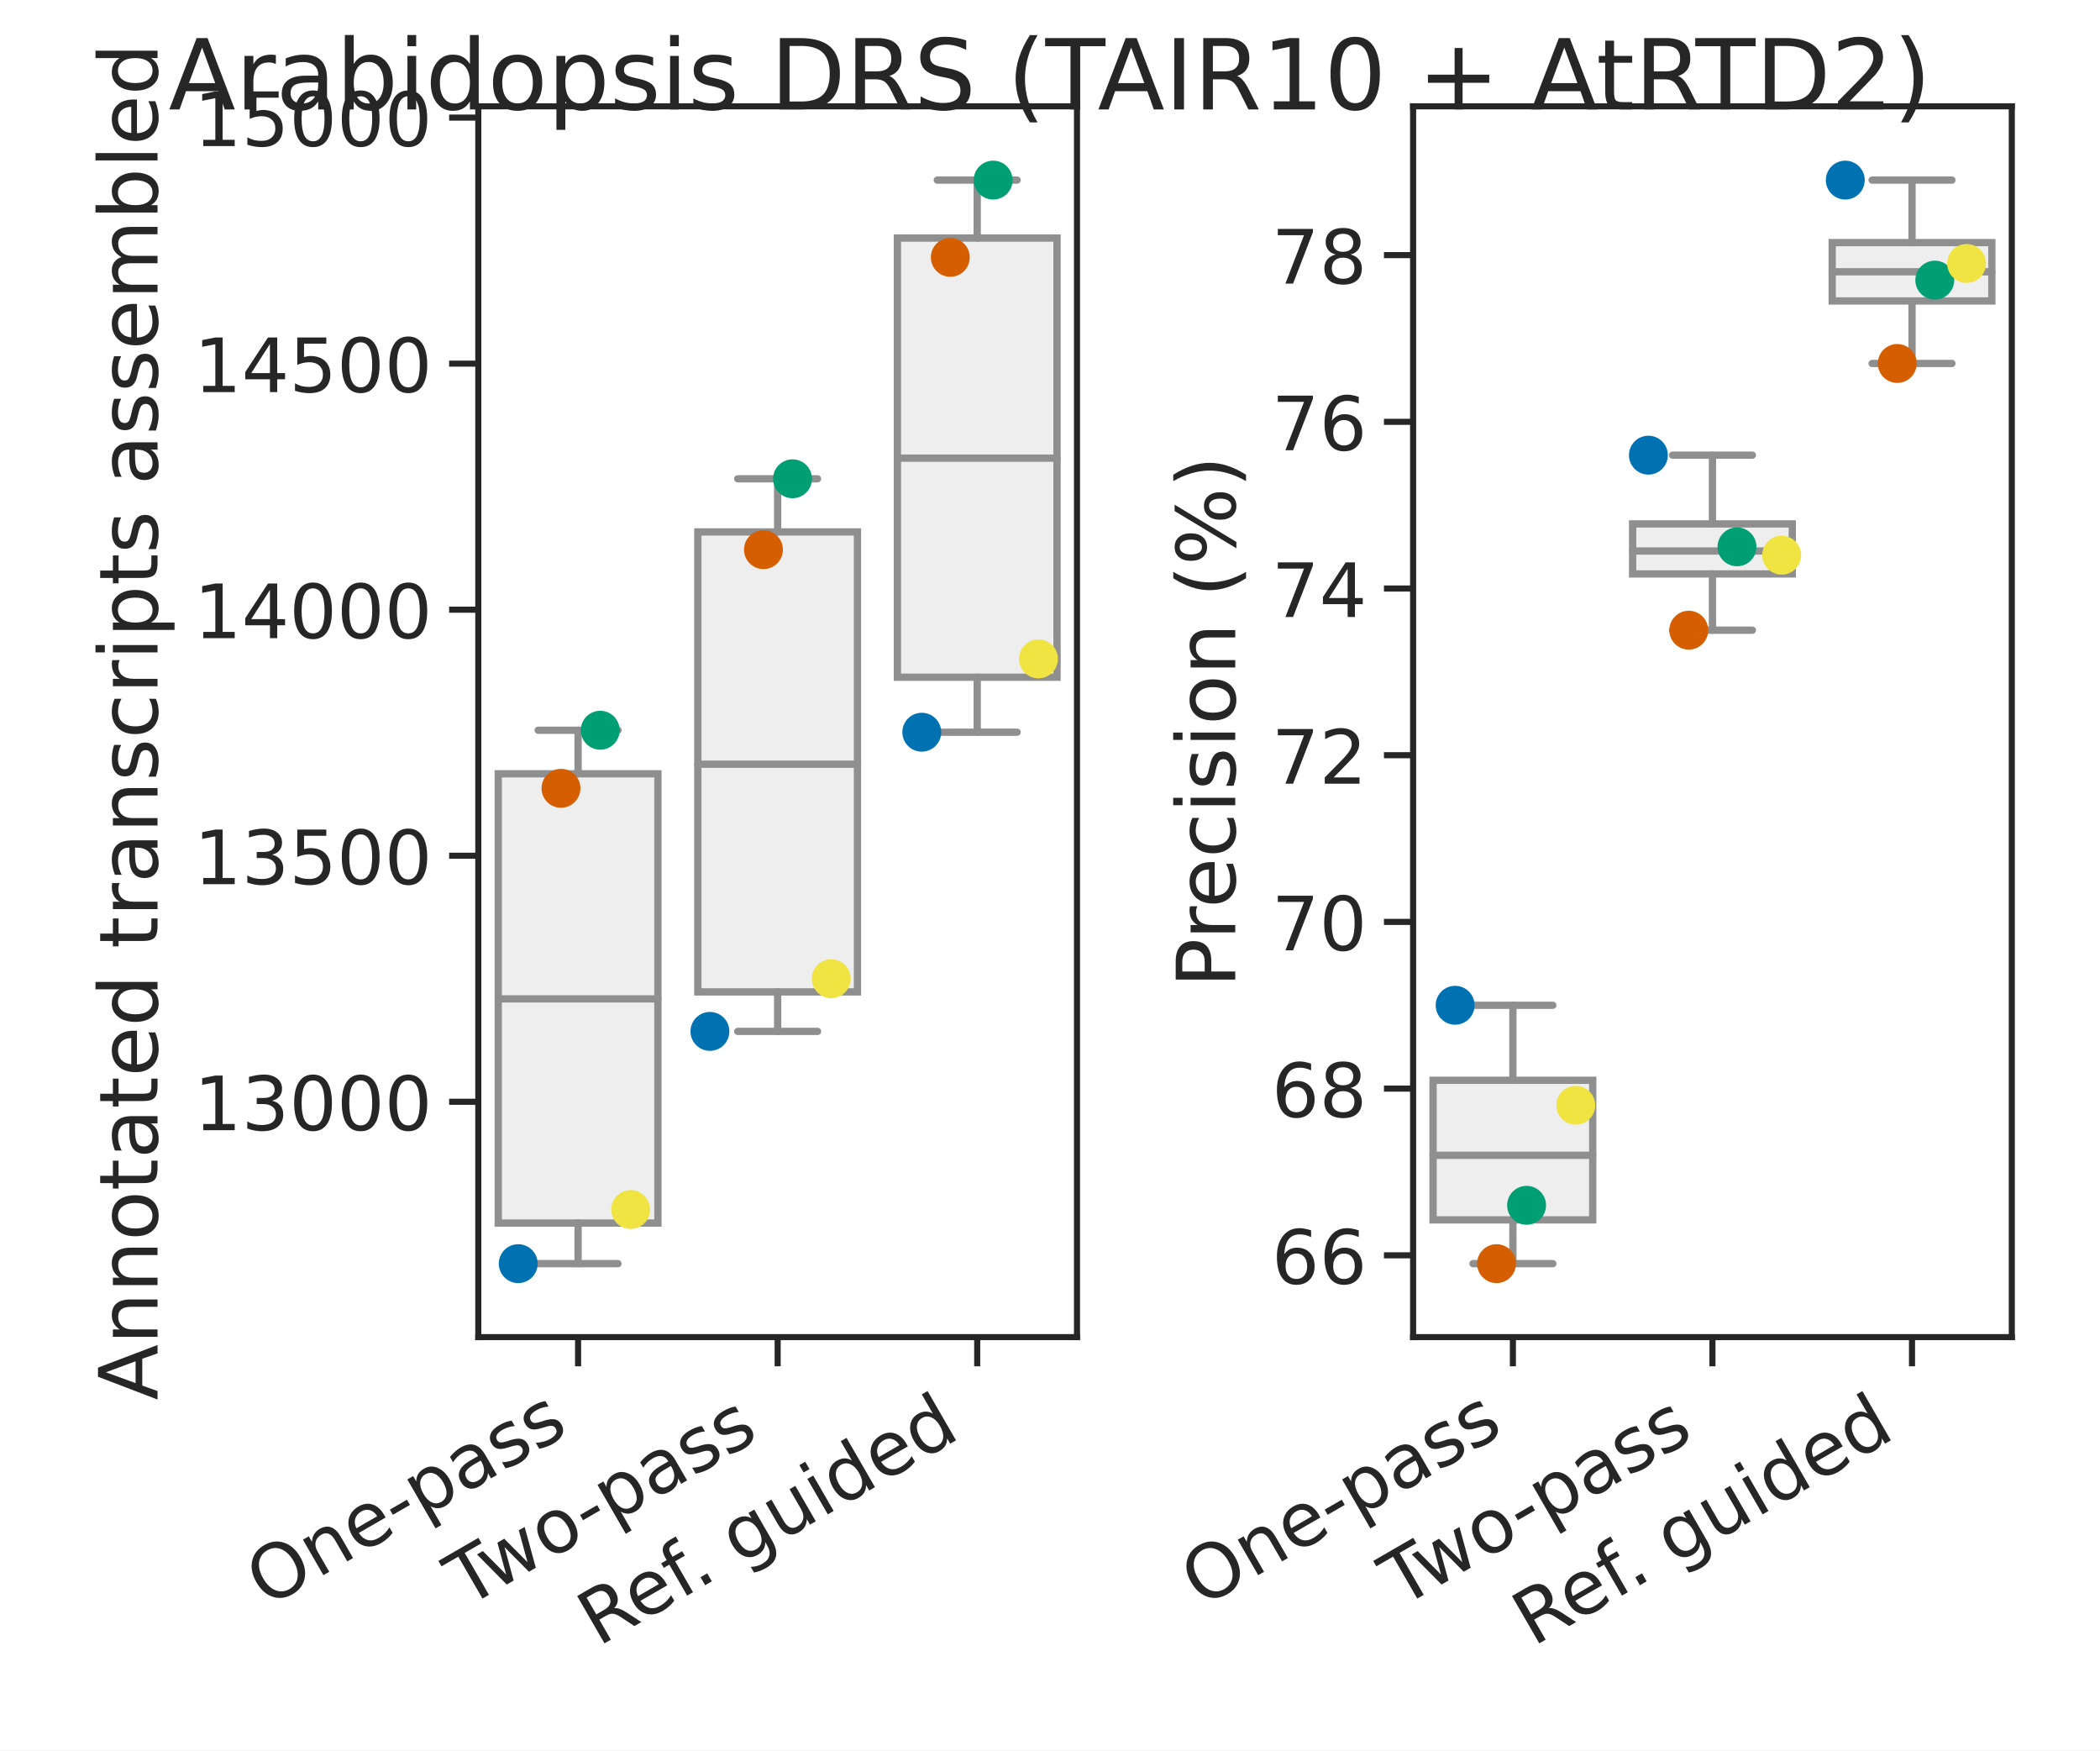
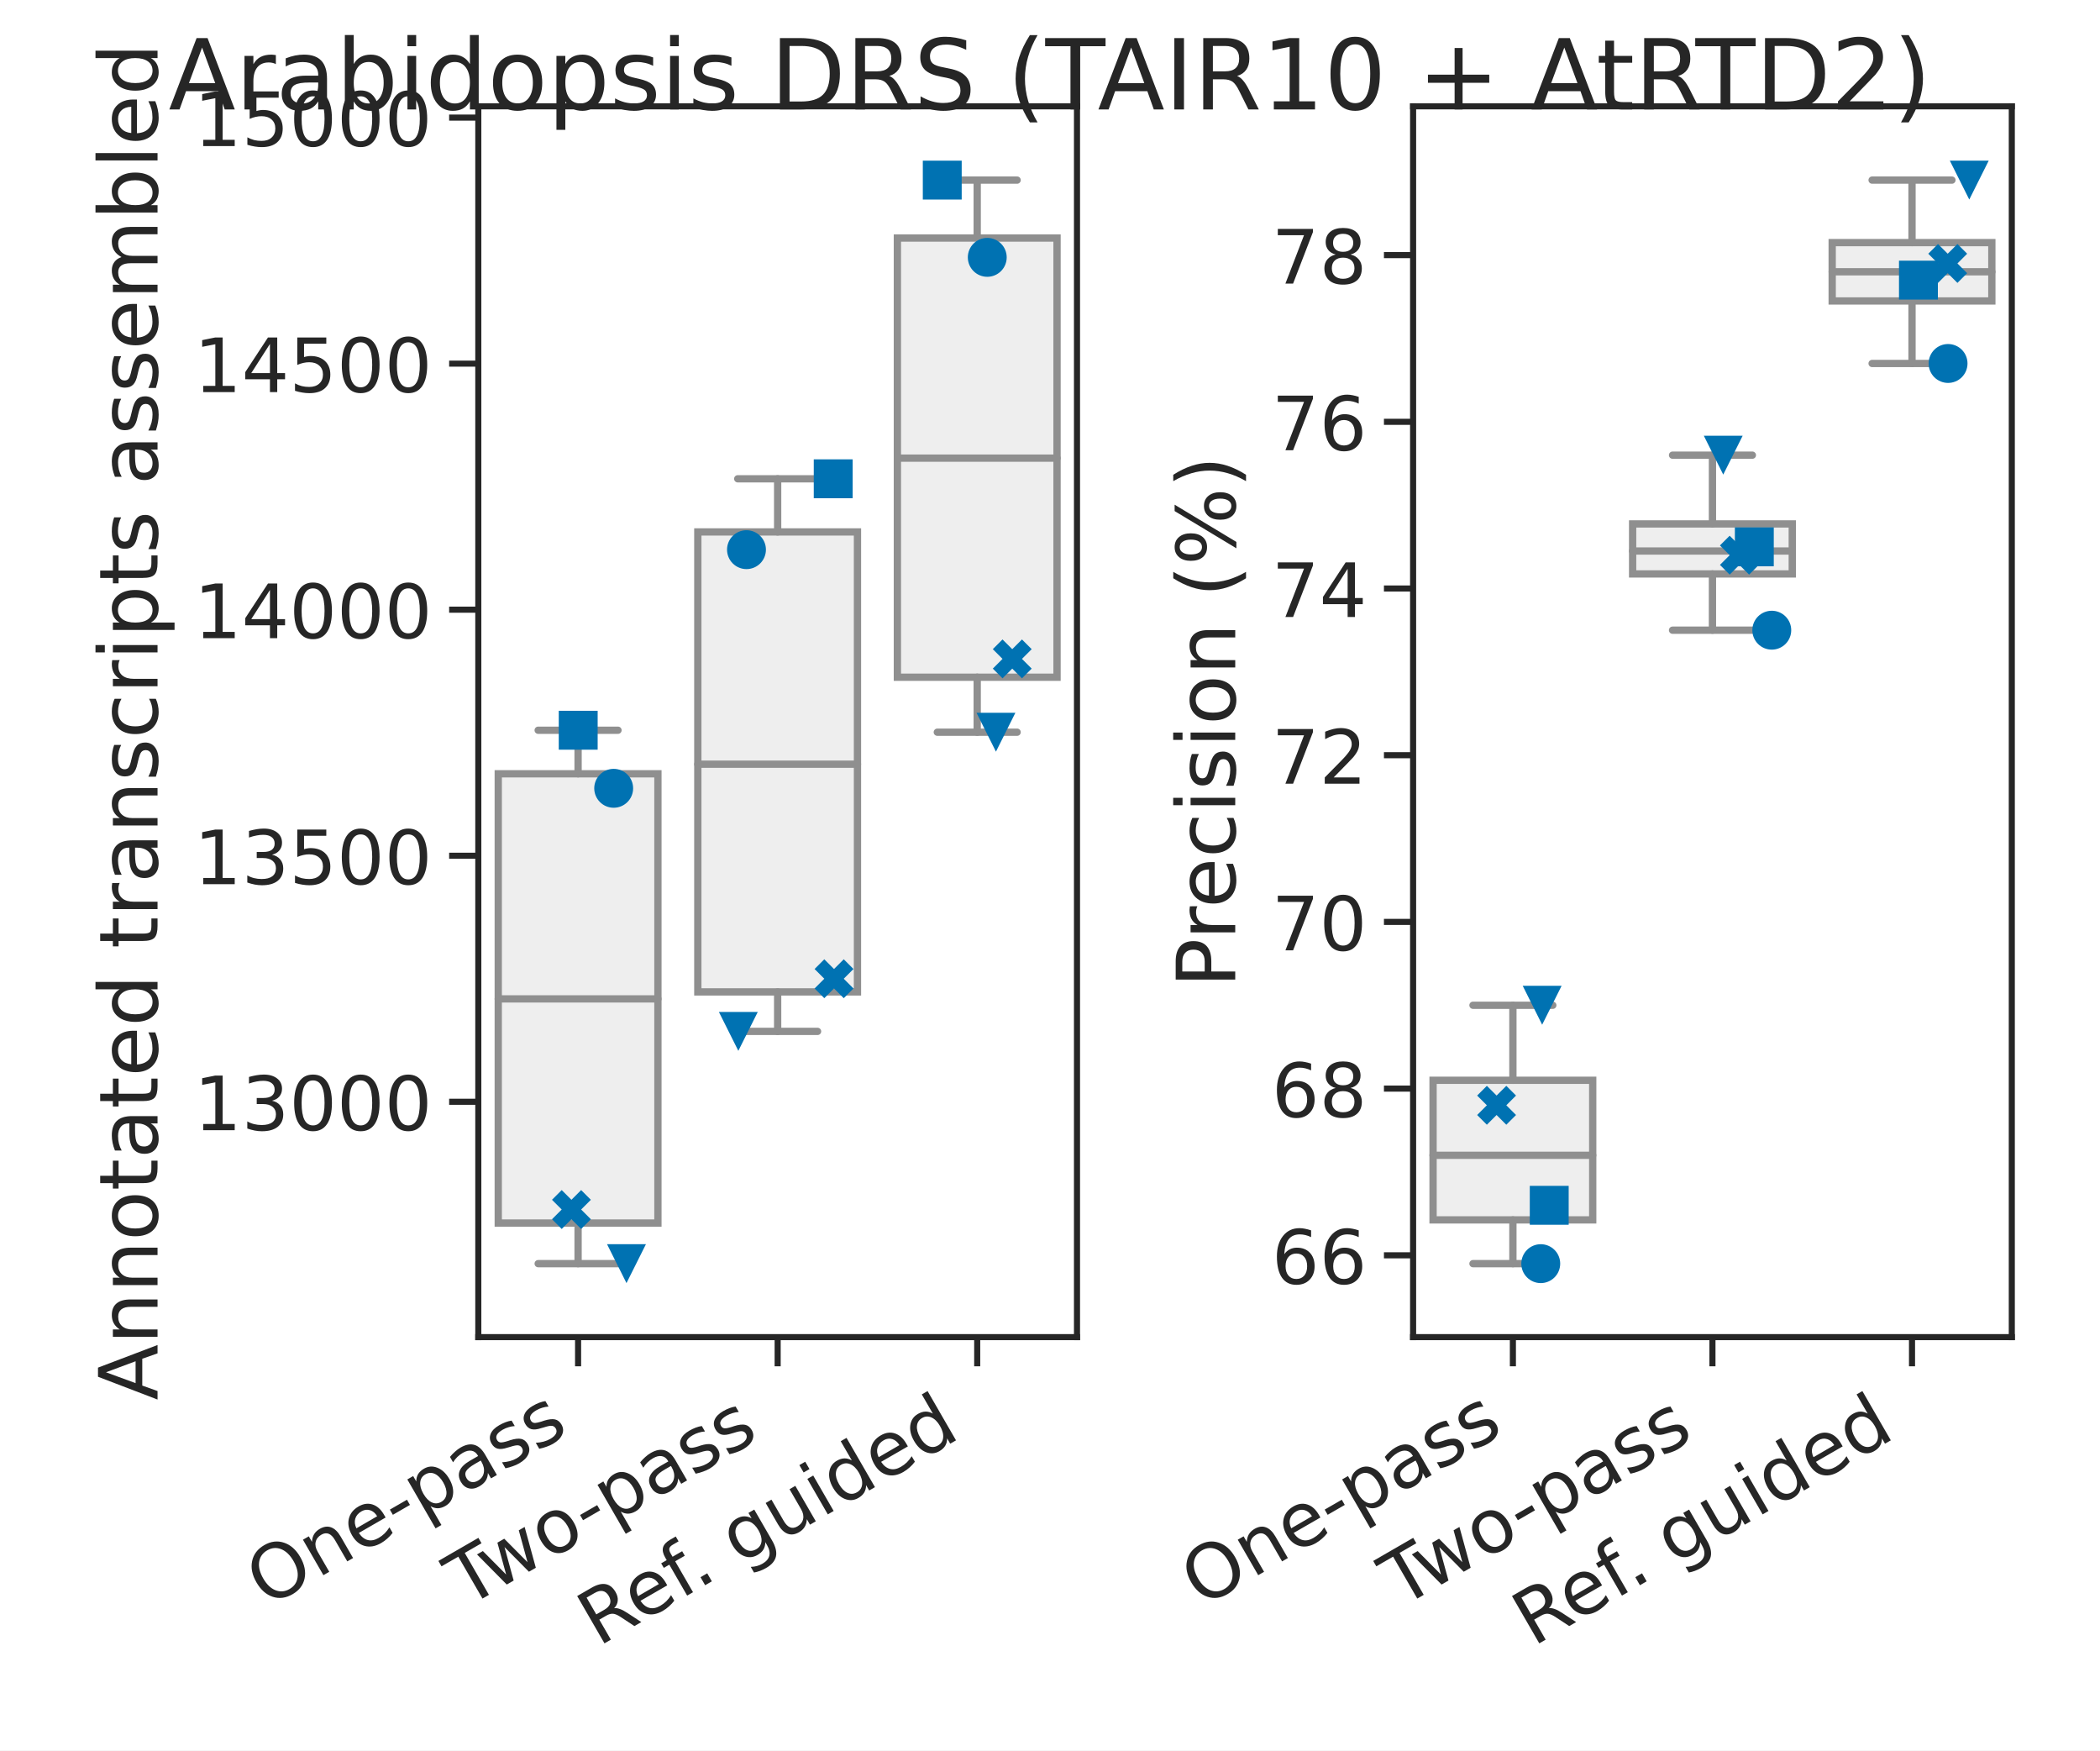
<svg xmlns="http://www.w3.org/2000/svg" xmlns:xlink="http://www.w3.org/1999/xlink" height="360pt" version="1.1" viewBox="0 0 432 360" width="432pt">
  <defs>
    <style type="text/css">
*{stroke-linecap:butt;stroke-linejoin:round;}
  </style>
  </defs>
  <g id="figure_1">
    <g id="patch_1">
      <path d="M 0 360  L 432 360  L 432 0  L 0 0  z " style="fill:#ffffff;" />
    </g>
    <g id="axes_1">
      <g id="patch_2">
        <path d="M 98.394 274.998  L 221.553 274.998  L 221.553 21.869  L 98.394 21.869  z " style="fill:#ffffff;" />
      </g>
      <g id="matplotlib.axis_1">
        <g id="xtick_1">
          <g id="line2d_1">
            <defs>
-               <path d="M 0 0  L 0 6  " id="m0da02e7f68" style="stroke:#262626;stroke-width:1.25;" />
+               <path d="M 0 0  L 0 6  " id="mc4c665d43e" style="stroke:#262626;stroke-width:1.25;" />
            </defs>
            <g>
-               <use style="fill:#262626;stroke:#262626;stroke-width:1.25;" x="118.921" xlink:href="#m0da02e7f68" y="274.998" />
+               <use style="fill:#262626;stroke:#262626;stroke-width:1.25;" x="118.921" xlink:href="#mc4c665d43e" y="274.998" />
            </g>
          </g>
          <g id="text_1">
            <text style="fill:#262626;font-family:DejaVu Sans;font-size:15.4px;font-style:normal;font-weight:normal;" transform="translate(54.81544 330.7188)rotate(-30)">One-pass</text>
          </g>
        </g>
        <g id="xtick_2">
          <g id="line2d_2">
            <g>
-               <use style="fill:#262626;stroke:#262626;stroke-width:1.25;" x="159.974" xlink:href="#m0da02e7f68" y="274.998" />
+               <use style="fill:#262626;stroke:#262626;stroke-width:1.25;" x="159.974" xlink:href="#mc4c665d43e" y="274.998" />
            </g>
          </g>
          <g id="text_2">
            <text style="fill:#262626;font-family:DejaVu Sans;font-size:15.4px;font-style:normal;font-weight:normal;" transform="translate(95.84343 330.7333)rotate(-30)">Two-pass</text>
          </g>
        </g>
        <g id="xtick_3">
          <g id="line2d_3">
            <g>
-               <use style="fill:#262626;stroke:#262626;stroke-width:1.25;" x="201.026" xlink:href="#m0da02e7f68" y="274.998" />
+               <use style="fill:#262626;stroke:#262626;stroke-width:1.25;" x="201.026" xlink:href="#mc4c665d43e" y="274.998" />
            </g>
          </g>
          <g id="text_3">
            <text style="fill:#262626;font-family:DejaVu Sans;font-size:15.4px;font-style:normal;font-weight:normal;" transform="translate(123.0387 338.7341)rotate(-30)">Ref. guided</text>
          </g>
        </g>
      </g>
      <g id="matplotlib.axis_2">
        <g id="ytick_1">
          <g id="line2d_4">
            <defs>
-               <path d="M 0 0  L -6 0  " id="m4310076761" style="stroke:#262626;stroke-width:1.25;" />
+               <path d="M 0 0  L -6 0  " id="m4341167d29" style="stroke:#262626;stroke-width:1.25;" />
            </defs>
            <g>
-               <use style="fill:#262626;stroke:#262626;stroke-width:1.25;" x="98.394" xlink:href="#m4310076761" y="226.59" />
+               <use style="fill:#262626;stroke:#262626;stroke-width:1.25;" x="98.394" xlink:href="#m4341167d29" y="226.59" />
            </g>
          </g>
          <g id="text_4">
            <text style="fill:#262626;font-family:DejaVu Sans;font-size:15.4px;font-style:normal;font-weight:normal;text-anchor:end;" transform="rotate(-0, 88.894, 232.4408)" x="88.894" y="232.441">13000</text>
          </g>
        </g>
        <g id="ytick_2">
          <g id="line2d_5">
            <g>
-               <use style="fill:#262626;stroke:#262626;stroke-width:1.25;" x="98.394" xlink:href="#m4310076761" y="175.99" />
+               <use style="fill:#262626;stroke:#262626;stroke-width:1.25;" x="98.394" xlink:href="#m4341167d29" y="175.99" />
            </g>
          </g>
          <g id="text_5">
            <text style="fill:#262626;font-family:DejaVu Sans;font-size:15.4px;font-style:normal;font-weight:normal;text-anchor:end;" transform="rotate(-0, 88.894, 181.8403)" x="88.894" y="181.84">13500</text>
          </g>
        </g>
        <g id="ytick_3">
          <g id="line2d_6">
            <g>
-               <use style="fill:#262626;stroke:#262626;stroke-width:1.25;" x="98.394" xlink:href="#m4310076761" y="125.389" />
+               <use style="fill:#262626;stroke:#262626;stroke-width:1.25;" x="98.394" xlink:href="#m4341167d29" y="125.389" />
            </g>
          </g>
          <g id="text_6">
            <text style="fill:#262626;font-family:DejaVu Sans;font-size:15.4px;font-style:normal;font-weight:normal;text-anchor:end;" transform="rotate(-0, 88.894, 131.2399)" x="88.894" y="131.24">14000</text>
          </g>
        </g>
        <g id="ytick_4">
          <g id="line2d_7">
            <g>
-               <use style="fill:#262626;stroke:#262626;stroke-width:1.25;" x="98.394" xlink:href="#m4310076761" y="74.789" />
+               <use style="fill:#262626;stroke:#262626;stroke-width:1.25;" x="98.394" xlink:href="#m4341167d29" y="74.789" />
            </g>
          </g>
          <g id="text_7">
            <text style="fill:#262626;font-family:DejaVu Sans;font-size:15.4px;font-style:normal;font-weight:normal;text-anchor:end;" transform="rotate(-0, 88.894, 80.63949)" x="88.894" y="80.639">14500</text>
          </g>
        </g>
        <g id="ytick_5">
          <g id="line2d_8">
            <g>
-               <use style="fill:#262626;stroke:#262626;stroke-width:1.25;" x="98.394" xlink:href="#m4310076761" y="24.188" />
+               <use style="fill:#262626;stroke:#262626;stroke-width:1.25;" x="98.394" xlink:href="#m4341167d29" y="24.188" />
            </g>
          </g>
          <g id="text_8">
            <text style="fill:#262626;font-family:DejaVu Sans;font-size:15.4px;font-style:normal;font-weight:normal;text-anchor:end;" transform="rotate(-0, 88.894, 30.03906)" x="88.894" y="30.039">15000</text>
          </g>
        </g>
        <g id="text_9">
          <text style="fill:#262626;font-family:DejaVu Sans;font-size:16.8px;font-style:normal;font-weight:normal;text-anchor:middle;" transform="rotate(-90, 32.40888, 148.4337)" x="32.409" y="148.434">Annotated transcripts assembled</text>
        </g>
      </g>
      <g id="patch_3">
-         <path clip-path="url(#p46be31cf4a)" d="M 102.499 251.536  L 135.342 251.536  L 135.342 159.14  L 102.499 159.14  L 102.499 251.536  z " style="fill:#eeeeee;stroke:#8f8f8f;stroke-linejoin:miter;stroke-width:1.5;" />
+         <path clip-path="url(#p4553b99ed4)" d="M 102.499 251.536  L 135.342 251.536  L 135.342 159.14  L 102.499 159.14  L 102.499 251.536  z " style="fill:#eeeeee;stroke:#8f8f8f;stroke-linejoin:miter;stroke-width:1.5;" />
      </g>
      <g id="patch_4">
-         <path clip-path="url(#p46be31cf4a)" d="M 143.552 203.997  L 176.395 203.997  L 176.395 109.399  L 143.552 109.399  L 143.552 203.997  z " style="fill:#eeeeee;stroke:#8f8f8f;stroke-linejoin:miter;stroke-width:1.5;" />
+         <path clip-path="url(#p4553b99ed4)" d="M 143.552 203.997  L 176.395 203.997  L 176.395 109.399  L 143.552 109.399  L 143.552 203.997  z " style="fill:#eeeeee;stroke:#8f8f8f;stroke-linejoin:miter;stroke-width:1.5;" />
      </g>
      <g id="patch_5">
-         <path clip-path="url(#p46be31cf4a)" d="M 184.605 139.279  L 217.448 139.279  L 217.448 48.957  L 184.605 48.957  L 184.605 139.279  z " style="fill:#eeeeee;stroke:#8f8f8f;stroke-linejoin:miter;stroke-width:1.5;" />
-       </g>
-       <g id="PathCollection_1" />
-       <g id="PathCollection_2" />
-       <g id="PathCollection_3" />
-       <g id="PathCollection_4" />
+         <path clip-path="url(#p4553b99ed4)" d="M 184.605 139.279  L 217.448 139.279  L 217.448 48.957  L 184.605 48.957  L 184.605 139.279  z " style="fill:#eeeeee;stroke:#8f8f8f;stroke-linejoin:miter;stroke-width:1.5;" />
+       </g>
      <g id="line2d_9">
-         <path clip-path="url(#p46be31cf4a)" d="M 118.921 251.536  L 118.921 259.885  " style="fill:none;stroke:#8f8f8f;stroke-linecap:round;stroke-width:1.5;" />
+         <path clip-path="url(#p4553b99ed4)" d="M 118.921 251.536  L 118.921 259.885  " style="fill:none;stroke:#8f8f8f;stroke-linecap:round;stroke-width:1.5;" />
      </g>
      <g id="line2d_10">
-         <path clip-path="url(#p46be31cf4a)" d="M 118.921 159.14  L 118.921 150.183  " style="fill:none;stroke:#8f8f8f;stroke-linecap:round;stroke-width:1.5;" />
+         <path clip-path="url(#p4553b99ed4)" d="M 118.921 159.14  L 118.921 150.183  " style="fill:none;stroke:#8f8f8f;stroke-linecap:round;stroke-width:1.5;" />
      </g>
      <g id="line2d_11">
-         <path clip-path="url(#p46be31cf4a)" d="M 110.71 259.885  L 127.131 259.885  " style="fill:none;stroke:#8f8f8f;stroke-linecap:round;stroke-width:1.5;" />
+         <path clip-path="url(#p4553b99ed4)" d="M 110.71 259.885  L 127.131 259.885  " style="fill:none;stroke:#8f8f8f;stroke-linecap:round;stroke-width:1.5;" />
      </g>
      <g id="line2d_12">
-         <path clip-path="url(#p46be31cf4a)" d="M 110.71 150.183  L 127.131 150.183  " style="fill:none;stroke:#8f8f8f;stroke-linecap:round;stroke-width:1.5;" />
+         <path clip-path="url(#p4553b99ed4)" d="M 110.71 150.183  L 127.131 150.183  " style="fill:none;stroke:#8f8f8f;stroke-linecap:round;stroke-width:1.5;" />
      </g>
      <g id="line2d_13" />
      <g id="line2d_14">
-         <path clip-path="url(#p46be31cf4a)" d="M 159.974 203.997  L 159.974 212.118  " style="fill:none;stroke:#8f8f8f;stroke-linecap:round;stroke-width:1.5;" />
+         <path clip-path="url(#p4553b99ed4)" d="M 159.974 203.997  L 159.974 212.118  " style="fill:none;stroke:#8f8f8f;stroke-linecap:round;stroke-width:1.5;" />
      </g>
      <g id="line2d_15">
-         <path clip-path="url(#p46be31cf4a)" d="M 159.974 109.399  L 159.974 98.47  " style="fill:none;stroke:#8f8f8f;stroke-linecap:round;stroke-width:1.5;" />
+         <path clip-path="url(#p4553b99ed4)" d="M 159.974 109.399  L 159.974 98.47  " style="fill:none;stroke:#8f8f8f;stroke-linecap:round;stroke-width:1.5;" />
      </g>
      <g id="line2d_16">
-         <path clip-path="url(#p46be31cf4a)" d="M 151.763 212.118  L 168.184 212.118  " style="fill:none;stroke:#8f8f8f;stroke-linecap:round;stroke-width:1.5;" />
+         <path clip-path="url(#p4553b99ed4)" d="M 151.763 212.118  L 168.184 212.118  " style="fill:none;stroke:#8f8f8f;stroke-linecap:round;stroke-width:1.5;" />
      </g>
      <g id="line2d_17">
-         <path clip-path="url(#p46be31cf4a)" d="M 151.763 98.47  L 168.184 98.47  " style="fill:none;stroke:#8f8f8f;stroke-linecap:round;stroke-width:1.5;" />
+         <path clip-path="url(#p4553b99ed4)" d="M 151.763 98.47  L 168.184 98.47  " style="fill:none;stroke:#8f8f8f;stroke-linecap:round;stroke-width:1.5;" />
      </g>
      <g id="line2d_18" />
      <g id="line2d_19">
-         <path clip-path="url(#p46be31cf4a)" d="M 201.026 139.279  L 201.026 150.588  " style="fill:none;stroke:#8f8f8f;stroke-linecap:round;stroke-width:1.5;" />
+         <path clip-path="url(#p4553b99ed4)" d="M 201.026 139.279  L 201.026 150.588  " style="fill:none;stroke:#8f8f8f;stroke-linecap:round;stroke-width:1.5;" />
      </g>
      <g id="line2d_20">
-         <path clip-path="url(#p46be31cf4a)" d="M 201.026 48.957  L 201.026 37.041  " style="fill:none;stroke:#8f8f8f;stroke-linecap:round;stroke-width:1.5;" />
+         <path clip-path="url(#p4553b99ed4)" d="M 201.026 48.957  L 201.026 37.041  " style="fill:none;stroke:#8f8f8f;stroke-linecap:round;stroke-width:1.5;" />
      </g>
      <g id="line2d_21">
-         <path clip-path="url(#p46be31cf4a)" d="M 192.816 150.588  L 209.237 150.588  " style="fill:none;stroke:#8f8f8f;stroke-linecap:round;stroke-width:1.5;" />
+         <path clip-path="url(#p4553b99ed4)" d="M 192.816 150.588  L 209.237 150.588  " style="fill:none;stroke:#8f8f8f;stroke-linecap:round;stroke-width:1.5;" />
      </g>
      <g id="line2d_22">
-         <path clip-path="url(#p46be31cf4a)" d="M 192.816 37.041  L 209.237 37.041  " style="fill:none;stroke:#8f8f8f;stroke-linecap:round;stroke-width:1.5;" />
+         <path clip-path="url(#p4553b99ed4)" d="M 192.816 37.041  L 209.237 37.041  " style="fill:none;stroke:#8f8f8f;stroke-linecap:round;stroke-width:1.5;" />
      </g>
      <g id="line2d_23" />
      <g id="line2d_24">
-         <path clip-path="url(#p46be31cf4a)" d="M 102.499 205.439  L 135.342 205.439  " style="fill:none;stroke:#8f8f8f;stroke-linecap:round;stroke-width:1.5;" />
+         <path clip-path="url(#p4553b99ed4)" d="M 102.499 205.439  L 135.342 205.439  " style="fill:none;stroke:#8f8f8f;stroke-linecap:round;stroke-width:1.5;" />
      </g>
      <g id="line2d_25">
-         <path clip-path="url(#p46be31cf4a)" d="M 143.552 157.166  L 176.395 157.166  " style="fill:none;stroke:#8f8f8f;stroke-linecap:round;stroke-width:1.5;" />
+         <path clip-path="url(#p4553b99ed4)" d="M 143.552 157.166  L 176.395 157.166  " style="fill:none;stroke:#8f8f8f;stroke-linecap:round;stroke-width:1.5;" />
      </g>
      <g id="line2d_26">
-         <path clip-path="url(#p46be31cf4a)" d="M 184.605 94.219  L 217.448 94.219  " style="fill:none;stroke:#8f8f8f;stroke-linecap:round;stroke-width:1.5;" />
+         <path clip-path="url(#p4553b99ed4)" d="M 184.605 94.219  L 217.448 94.219  " style="fill:none;stroke:#8f8f8f;stroke-linecap:round;stroke-width:1.5;" />
      </g>
      <g id="patch_6">
        <path d="M 98.394 274.998  L 98.394 21.869  " style="fill:none;stroke:#262626;stroke-linecap:square;stroke-linejoin:miter;stroke-width:1.25;" />
      </g>
      <g id="patch_7">
        <path d="M 221.553 274.998  L 221.553 21.869  " style="fill:none;stroke:#262626;stroke-linecap:square;stroke-linejoin:miter;stroke-width:1.25;" />
      </g>
      <g id="patch_8">
        <path d="M 98.394 274.998  L 221.553 274.998  " style="fill:none;stroke:#262626;stroke-linecap:square;stroke-linejoin:miter;stroke-width:1.25;" />
      </g>
      <g id="patch_9">
        <path d="M 98.394 21.869  L 221.553 21.869  " style="fill:none;stroke:#262626;stroke-linecap:square;stroke-linejoin:miter;stroke-width:1.25;" />
      </g>
+       <g id="PathCollection_1">
+         <defs>
+           <path d="M 0 4  C 1.061 4 2.078 3.579 2.828 2.828  C 3.579 2.078 4 1.061 4 0  C 4 -1.061 3.579 -2.078 2.828 -2.828  C 2.078 -3.579 1.061 -4 0 -4  C -1.061 -4 -2.078 -3.579 -2.828 -2.828  C -3.579 -2.078 -4 -1.061 -4 0  C -4 1.061 -3.579 2.078 -2.828 2.828  C -2.078 3.579 -1.061 4 0 4  z " id="m738dc61f11" />
+         </defs>
+         <g clip-path="url(#p4553b99ed4)">
+           <use style="fill:#0072b2;" x="126.244" xlink:href="#m738dc61f11" y="162.125" />
+         </g>
+       </g>
+       <g id="PathCollection_2">
+         <g clip-path="url(#p4553b99ed4)">
+           <use style="fill:#0072b2;" x="153.562" xlink:href="#m738dc61f11" y="113.043" />
+         </g>
+       </g>
+       <g id="PathCollection_3">
+         <g clip-path="url(#p4553b99ed4)">
+           <use style="fill:#0072b2;" x="203.094" xlink:href="#m738dc61f11" y="52.929" />
+         </g>
+       </g>
+       <g id="PathCollection_4">
+         <defs>
+           <path d="M -0 4  L 4 -4  L -4 -4  z " id="m3389b3a12a" />
+         </defs>
+         <g clip-path="url(#p4553b99ed4)">
+           <use style="fill:#0072b2;" x="128.878" xlink:href="#m3389b3a12a" y="259.885" />
+         </g>
+       </g>
      <g id="PathCollection_5">
-         <defs>
-           <path d="M 0 4  C 1.061 4 2.078 3.579 2.828 2.828  C 3.579 2.078 4 1.061 4 0  C 4 -1.061 3.579 -2.078 2.828 -2.828  C 2.078 -3.579 1.061 -4 0 -4  C -1.061 -4 -2.078 -3.579 -2.828 -2.828  C -3.579 -2.078 -4 -1.061 -4 0  C -4 1.061 -3.579 2.078 -2.828 2.828  C -2.078 3.579 -1.061 4 0 4  z " id="m3c6504cca3" />
-         </defs>
-         <g clip-path="url(#p46be31cf4a)">
-           <use style="fill:#0072b2;" x="106.608" xlink:href="#m3c6504cca3" y="259.885" />
+         <g clip-path="url(#p4553b99ed4)">
+           <use style="fill:#0072b2;" x="151.886" xlink:href="#m3389b3a12a" y="212.118" />
        </g>
      </g>
      <g id="PathCollection_6">
-         <defs>
-           <path d="M 0 4  C 1.061 4 2.078 3.579 2.828 2.828  C 3.579 2.078 4 1.061 4 0  C 4 -1.061 3.579 -2.078 2.828 -2.828  C 2.078 -3.579 1.061 -4 0 -4  C -1.061 -4 -2.078 -3.579 -2.828 -2.828  C -3.579 -2.078 -4 -1.061 -4 0  C -4 1.061 -3.579 2.078 -2.828 2.828  C -2.078 3.579 -1.061 4 0 4  z " id="m8fec54d8ab" />
-         </defs>
-         <g clip-path="url(#p46be31cf4a)">
-           <use style="fill:#d55e00;" x="115.403" xlink:href="#m8fec54d8ab" y="162.125" />
+         <g clip-path="url(#p4553b99ed4)">
+           <use style="fill:#0072b2;" x="204.881" xlink:href="#m3389b3a12a" y="150.588" />
        </g>
      </g>
      <g id="PathCollection_7">
        <defs>
-           <path d="M 0 4  C 1.061 4 2.078 3.579 2.828 2.828  C 3.579 2.078 4 1.061 4 0  C 4 -1.061 3.579 -2.078 2.828 -2.828  C 2.078 -3.579 1.061 -4 0 -4  C -1.061 -4 -2.078 -3.579 -2.828 -2.828  C -3.579 -2.078 -4 -1.061 -4 0  C -4 1.061 -3.579 2.078 -2.828 2.828  C -2.078 3.579 -1.061 4 0 4  z " id="m35842b9844" />
+           <path d="M -4 4  L 4 4  L 4 -4  L -4 -4  z " id="m6f831f990c" />
        </defs>
-         <g clip-path="url(#p46be31cf4a)">
-           <use style="fill:#009e73;" x="123.475" xlink:href="#m35842b9844" y="150.183" />
+         <g clip-path="url(#p4553b99ed4)">
+           <use style="fill:#0072b2;" x="118.946" xlink:href="#m6f831f990c" y="150.183" />
        </g>
      </g>
      <g id="PathCollection_8">
+         <g clip-path="url(#p4553b99ed4)">
+           <use style="fill:#0072b2;" x="171.403" xlink:href="#m6f831f990c" y="98.47" />
+         </g>
+       </g>
+       <g id="PathCollection_9">
+         <g clip-path="url(#p4553b99ed4)">
+           <use style="fill:#0072b2;" x="193.835" xlink:href="#m6f831f990c" y="37.041" />
+         </g>
+       </g>
+       <g id="PathCollection_10">
        <defs>
-           <path d="M 0 4  C 1.061 4 2.078 3.579 2.828 2.828  C 3.579 2.078 4 1.061 4 0  C 4 -1.061 3.579 -2.078 2.828 -2.828  C 2.078 -3.579 1.061 -4 0 -4  C -1.061 -4 -2.078 -3.579 -2.828 -2.828  C -3.579 -2.078 -4 -1.061 -4 0  C -4 1.061 -3.579 2.078 -2.828 2.828  C -2.078 3.579 -1.061 4 0 4  z " id="ma0dba7e3bd" />
+           <path d="M -2 4  L 0 2  L 2 4  L 4 2  L 2 0  L 4 -2  L 2 -4  L 0 -2  L -2 -4  L -4 -2  L -2 0  L -4 2  z " id="m156e0fd9a9" />
        </defs>
-         <g clip-path="url(#p46be31cf4a)">
-           <use style="fill:#f0e442;" x="129.734" xlink:href="#ma0dba7e3bd" y="248.753" />
-         </g>
-       </g>
-       <g id="PathCollection_9">
-         <g clip-path="url(#p46be31cf4a)">
-           <use style="fill:#0072b2;" x="146.043" xlink:href="#m3c6504cca3" y="212.118" />
-         </g>
-       </g>
-       <g id="PathCollection_10">
-         <g clip-path="url(#p46be31cf4a)">
-           <use style="fill:#d55e00;" x="157.056" xlink:href="#m8fec54d8ab" y="113.043" />
+         <g clip-path="url(#p4553b99ed4)">
+           <use style="fill:#0072b2;" x="117.551" xlink:href="#m156e0fd9a9" y="248.753" />
        </g>
      </g>
      <g id="PathCollection_11">
-         <g clip-path="url(#p46be31cf4a)">
-           <use style="fill:#009e73;" x="163.035" xlink:href="#m35842b9844" y="98.47" />
+         <g clip-path="url(#p4553b99ed4)">
+           <use style="fill:#0072b2;" x="171.57" xlink:href="#m156e0fd9a9" y="201.29" />
        </g>
      </g>
      <g id="PathCollection_12">
-         <g clip-path="url(#p46be31cf4a)">
-           <use style="fill:#f0e442;" x="171" xlink:href="#ma0dba7e3bd" y="201.29" />
-         </g>
-       </g>
-       <g id="PathCollection_13">
-         <g clip-path="url(#p46be31cf4a)">
-           <use style="fill:#0072b2;" x="189.623" xlink:href="#m3c6504cca3" y="150.588" />
-         </g>
-       </g>
-       <g id="PathCollection_14">
-         <g clip-path="url(#p46be31cf4a)">
-           <use style="fill:#d55e00;" x="195.491" xlink:href="#m8fec54d8ab" y="52.929" />
-         </g>
-       </g>
-       <g id="PathCollection_15">
-         <g clip-path="url(#p46be31cf4a)">
-           <use style="fill:#009e73;" x="204.306" xlink:href="#m35842b9844" y="37.041" />
-         </g>
-       </g>
-       <g id="PathCollection_16">
-         <g clip-path="url(#p46be31cf4a)">
-           <use style="fill:#f0e442;" x="213.627" xlink:href="#ma0dba7e3bd" y="135.509" />
+         <g clip-path="url(#p4553b99ed4)">
+           <use style="fill:#0072b2;" x="208.233" xlink:href="#m156e0fd9a9" y="135.509" />
        </g>
      </g>
    </g>
    <g id="axes_2">
      <g id="patch_10">
        <path d="M 290.697 274.998  L 413.856 274.998  L 413.856 21.869  L 290.697 21.869  z " style="fill:#ffffff;" />
      </g>
      <g id="matplotlib.axis_3">
        <g id="xtick_4">
          <g id="line2d_27">
            <g>
-               <use style="fill:#262626;stroke:#262626;stroke-width:1.25;" x="311.224" xlink:href="#m0da02e7f68" y="274.998" />
+               <use style="fill:#262626;stroke:#262626;stroke-width:1.25;" x="311.224" xlink:href="#mc4c665d43e" y="274.998" />
            </g>
          </g>
          <g id="text_10">
            <text style="fill:#262626;font-family:DejaVu Sans;font-size:15.4px;font-style:normal;font-weight:normal;" transform="translate(247.1184 330.7188)rotate(-30)">One-pass</text>
          </g>
        </g>
        <g id="xtick_5">
          <g id="line2d_28">
            <g>
-               <use style="fill:#262626;stroke:#262626;stroke-width:1.25;" x="352.276" xlink:href="#m0da02e7f68" y="274.998" />
+               <use style="fill:#262626;stroke:#262626;stroke-width:1.25;" x="352.276" xlink:href="#mc4c665d43e" y="274.998" />
            </g>
          </g>
          <g id="text_11">
            <text style="fill:#262626;font-family:DejaVu Sans;font-size:15.4px;font-style:normal;font-weight:normal;" transform="translate(288.1464 330.7333)rotate(-30)">Two-pass</text>
          </g>
        </g>
        <g id="xtick_6">
          <g id="line2d_29">
            <g>
-               <use style="fill:#262626;stroke:#262626;stroke-width:1.25;" x="393.329" xlink:href="#m0da02e7f68" y="274.998" />
+               <use style="fill:#262626;stroke:#262626;stroke-width:1.25;" x="393.329" xlink:href="#mc4c665d43e" y="274.998" />
            </g>
          </g>
          <g id="text_12">
            <text style="fill:#262626;font-family:DejaVu Sans;font-size:15.4px;font-style:normal;font-weight:normal;" transform="translate(315.3417 338.7341)rotate(-30)">Ref. guided</text>
          </g>
        </g>
      </g>
      <g id="matplotlib.axis_4">
        <g id="ytick_6">
          <g id="line2d_30">
            <g>
-               <use style="fill:#262626;stroke:#262626;stroke-width:1.25;" x="290.697" xlink:href="#m4310076761" y="258.171" />
+               <use style="fill:#262626;stroke:#262626;stroke-width:1.25;" x="290.697" xlink:href="#m4341167d29" y="258.171" />
            </g>
          </g>
          <g id="text_13">
            <text style="fill:#262626;font-family:DejaVu Sans;font-size:15.4px;font-style:normal;font-weight:normal;text-anchor:end;" transform="rotate(-0, 281.197, 264.0217)" x="281.197" y="264.022">66</text>
          </g>
        </g>
        <g id="ytick_7">
          <g id="line2d_31">
            <g>
-               <use style="fill:#262626;stroke:#262626;stroke-width:1.25;" x="290.697" xlink:href="#m4310076761" y="223.887" />
+               <use style="fill:#262626;stroke:#262626;stroke-width:1.25;" x="290.697" xlink:href="#m4341167d29" y="223.887" />
            </g>
          </g>
          <g id="text_14">
            <text style="fill:#262626;font-family:DejaVu Sans;font-size:15.4px;font-style:normal;font-weight:normal;text-anchor:end;" transform="rotate(-0, 281.197, 229.7379)" x="281.197" y="229.738">68</text>
          </g>
        </g>
        <g id="ytick_8">
          <g id="line2d_32">
            <g>
-               <use style="fill:#262626;stroke:#262626;stroke-width:1.25;" x="290.697" xlink:href="#m4310076761" y="189.603" />
+               <use style="fill:#262626;stroke:#262626;stroke-width:1.25;" x="290.697" xlink:href="#m4341167d29" y="189.603" />
            </g>
          </g>
          <g id="text_15">
            <text style="fill:#262626;font-family:DejaVu Sans;font-size:15.4px;font-style:normal;font-weight:normal;text-anchor:end;" transform="rotate(-0, 281.197, 195.4542)" x="281.197" y="195.454">70</text>
          </g>
        </g>
        <g id="ytick_9">
          <g id="line2d_33">
            <g>
-               <use style="fill:#262626;stroke:#262626;stroke-width:1.25;" x="290.697" xlink:href="#m4310076761" y="155.32" />
+               <use style="fill:#262626;stroke:#262626;stroke-width:1.25;" x="290.697" xlink:href="#m4341167d29" y="155.32" />
            </g>
          </g>
          <g id="text_16">
            <text style="fill:#262626;font-family:DejaVu Sans;font-size:15.4px;font-style:normal;font-weight:normal;text-anchor:end;" transform="rotate(-0, 281.197, 161.1705)" x="281.197" y="161.17">72</text>
          </g>
        </g>
        <g id="ytick_10">
          <g id="line2d_34">
            <g>
-               <use style="fill:#262626;stroke:#262626;stroke-width:1.25;" x="290.697" xlink:href="#m4310076761" y="121.036" />
+               <use style="fill:#262626;stroke:#262626;stroke-width:1.25;" x="290.697" xlink:href="#m4341167d29" y="121.036" />
            </g>
          </g>
          <g id="text_17">
            <text style="fill:#262626;font-family:DejaVu Sans;font-size:15.4px;font-style:normal;font-weight:normal;text-anchor:end;" transform="rotate(-0, 281.197, 126.8867)" x="281.197" y="126.887">74</text>
          </g>
        </g>
        <g id="ytick_11">
          <g id="line2d_35">
            <g>
-               <use style="fill:#262626;stroke:#262626;stroke-width:1.25;" x="290.697" xlink:href="#m4310076761" y="86.752" />
+               <use style="fill:#262626;stroke:#262626;stroke-width:1.25;" x="290.697" xlink:href="#m4341167d29" y="86.752" />
            </g>
          </g>
          <g id="text_18">
            <text style="fill:#262626;font-family:DejaVu Sans;font-size:15.4px;font-style:normal;font-weight:normal;text-anchor:end;" transform="rotate(-0, 281.197, 92.60299)" x="281.197" y="92.603">76</text>
          </g>
        </g>
        <g id="ytick_12">
          <g id="line2d_36">
            <g>
-               <use style="fill:#262626;stroke:#262626;stroke-width:1.25;" x="290.697" xlink:href="#m4310076761" y="52.468" />
+               <use style="fill:#262626;stroke:#262626;stroke-width:1.25;" x="290.697" xlink:href="#m4341167d29" y="52.468" />
            </g>
          </g>
          <g id="text_19">
            <text style="fill:#262626;font-family:DejaVu Sans;font-size:15.4px;font-style:normal;font-weight:normal;text-anchor:end;" transform="rotate(-0, 281.197, 58.31925)" x="281.197" y="58.319">78</text>
          </g>
        </g>
        <g id="text_20">
          <text style="fill:#262626;font-family:DejaVu Sans;font-size:16.8px;font-style:normal;font-weight:normal;text-anchor:middle;" transform="rotate(-90, 254.1066, 148.4337)" x="254.107" y="148.434">Precision (%)</text>
        </g>
      </g>
      <g id="patch_11">
-         <path clip-path="url(#pcbf2bf40d5)" d="M 294.802 250.886  L 327.645 250.886  L 327.645 222.173  L 294.802 222.173  L 294.802 250.886  z " style="fill:#eeeeee;stroke:#8f8f8f;stroke-linejoin:miter;stroke-width:1.5;" />
+         <path clip-path="url(#p45b4525daa)" d="M 294.802 250.886  L 327.645 250.886  L 327.645 222.173  L 294.802 222.173  L 294.802 250.886  z " style="fill:#eeeeee;stroke:#8f8f8f;stroke-linejoin:miter;stroke-width:1.5;" />
      </g>
      <g id="patch_12">
-         <path clip-path="url(#pcbf2bf40d5)" d="M 335.855 118.036  L 368.698 118.036  L 368.698 107.751  L 335.855 107.751  L 335.855 118.036  z " style="fill:#eeeeee;stroke:#8f8f8f;stroke-linejoin:miter;stroke-width:1.5;" />
+         <path clip-path="url(#p45b4525daa)" d="M 335.855 118.036  L 368.698 118.036  L 368.698 107.751  L 335.855 107.751  L 335.855 118.036  z " style="fill:#eeeeee;stroke:#8f8f8f;stroke-linejoin:miter;stroke-width:1.5;" />
      </g>
      <g id="patch_13">
-         <path clip-path="url(#pcbf2bf40d5)" d="M 376.908 61.896  L 409.751 61.896  L 409.751 49.897  L 376.908 49.897  L 376.908 61.896  z " style="fill:#eeeeee;stroke:#8f8f8f;stroke-linejoin:miter;stroke-width:1.5;" />
-       </g>
-       <g id="PathCollection_17" />
-       <g id="PathCollection_18" />
-       <g id="PathCollection_19" />
-       <g id="PathCollection_20" />
+         <path clip-path="url(#p45b4525daa)" d="M 376.908 61.896  L 409.751 61.896  L 409.751 49.897  L 376.908 49.897  L 376.908 61.896  z " style="fill:#eeeeee;stroke:#8f8f8f;stroke-linejoin:miter;stroke-width:1.5;" />
+       </g>
      <g id="line2d_37">
-         <path clip-path="url(#pcbf2bf40d5)" d="M 311.224 250.886  L 311.224 259.885  " style="fill:none;stroke:#8f8f8f;stroke-linecap:round;stroke-width:1.5;" />
+         <path clip-path="url(#p45b4525daa)" d="M 311.224 250.886  L 311.224 259.885  " style="fill:none;stroke:#8f8f8f;stroke-linecap:round;stroke-width:1.5;" />
      </g>
      <g id="line2d_38">
-         <path clip-path="url(#pcbf2bf40d5)" d="M 311.224 222.173  L 311.224 206.745  " style="fill:none;stroke:#8f8f8f;stroke-linecap:round;stroke-width:1.5;" />
+         <path clip-path="url(#p45b4525daa)" d="M 311.224 222.173  L 311.224 206.745  " style="fill:none;stroke:#8f8f8f;stroke-linecap:round;stroke-width:1.5;" />
      </g>
      <g id="line2d_39">
-         <path clip-path="url(#pcbf2bf40d5)" d="M 303.013 259.885  L 319.434 259.885  " style="fill:none;stroke:#8f8f8f;stroke-linecap:round;stroke-width:1.5;" />
+         <path clip-path="url(#p45b4525daa)" d="M 303.013 259.885  L 319.434 259.885  " style="fill:none;stroke:#8f8f8f;stroke-linecap:round;stroke-width:1.5;" />
      </g>
      <g id="line2d_40">
-         <path clip-path="url(#pcbf2bf40d5)" d="M 303.013 206.745  L 319.434 206.745  " style="fill:none;stroke:#8f8f8f;stroke-linecap:round;stroke-width:1.5;" />
+         <path clip-path="url(#p45b4525daa)" d="M 303.013 206.745  L 319.434 206.745  " style="fill:none;stroke:#8f8f8f;stroke-linecap:round;stroke-width:1.5;" />
      </g>
      <g id="line2d_41" />
      <g id="line2d_42">
-         <path clip-path="url(#pcbf2bf40d5)" d="M 352.276 118.036  L 352.276 129.607  " style="fill:none;stroke:#8f8f8f;stroke-linecap:round;stroke-width:1.5;" />
+         <path clip-path="url(#p45b4525daa)" d="M 352.276 118.036  L 352.276 129.607  " style="fill:none;stroke:#8f8f8f;stroke-linecap:round;stroke-width:1.5;" />
      </g>
      <g id="line2d_43">
-         <path clip-path="url(#pcbf2bf40d5)" d="M 352.276 107.751  L 352.276 93.609  " style="fill:none;stroke:#8f8f8f;stroke-linecap:round;stroke-width:1.5;" />
+         <path clip-path="url(#p45b4525daa)" d="M 352.276 107.751  L 352.276 93.609  " style="fill:none;stroke:#8f8f8f;stroke-linecap:round;stroke-width:1.5;" />
      </g>
      <g id="line2d_44">
-         <path clip-path="url(#pcbf2bf40d5)" d="M 344.066 129.607  L 360.487 129.607  " style="fill:none;stroke:#8f8f8f;stroke-linecap:round;stroke-width:1.5;" />
+         <path clip-path="url(#p45b4525daa)" d="M 344.066 129.607  L 360.487 129.607  " style="fill:none;stroke:#8f8f8f;stroke-linecap:round;stroke-width:1.5;" />
      </g>
      <g id="line2d_45">
-         <path clip-path="url(#pcbf2bf40d5)" d="M 344.066 93.609  L 360.487 93.609  " style="fill:none;stroke:#8f8f8f;stroke-linecap:round;stroke-width:1.5;" />
+         <path clip-path="url(#p45b4525daa)" d="M 344.066 93.609  L 360.487 93.609  " style="fill:none;stroke:#8f8f8f;stroke-linecap:round;stroke-width:1.5;" />
      </g>
      <g id="line2d_46" />
      <g id="line2d_47">
-         <path clip-path="url(#pcbf2bf40d5)" d="M 393.329 61.896  L 393.329 74.753  " style="fill:none;stroke:#8f8f8f;stroke-linecap:round;stroke-width:1.5;" />
+         <path clip-path="url(#p45b4525daa)" d="M 393.329 61.896  L 393.329 74.753  " style="fill:none;stroke:#8f8f8f;stroke-linecap:round;stroke-width:1.5;" />
      </g>
      <g id="line2d_48">
-         <path clip-path="url(#pcbf2bf40d5)" d="M 393.329 49.897  L 393.329 37.041  " style="fill:none;stroke:#8f8f8f;stroke-linecap:round;stroke-width:1.5;" />
+         <path clip-path="url(#p45b4525daa)" d="M 393.329 49.897  L 393.329 37.041  " style="fill:none;stroke:#8f8f8f;stroke-linecap:round;stroke-width:1.5;" />
      </g>
      <g id="line2d_49">
-         <path clip-path="url(#pcbf2bf40d5)" d="M 385.119 74.753  L 401.54 74.753  " style="fill:none;stroke:#8f8f8f;stroke-linecap:round;stroke-width:1.5;" />
+         <path clip-path="url(#p45b4525daa)" d="M 385.119 74.753  L 401.54 74.753  " style="fill:none;stroke:#8f8f8f;stroke-linecap:round;stroke-width:1.5;" />
      </g>
      <g id="line2d_50">
-         <path clip-path="url(#pcbf2bf40d5)" d="M 385.119 37.041  L 401.54 37.041  " style="fill:none;stroke:#8f8f8f;stroke-linecap:round;stroke-width:1.5;" />
+         <path clip-path="url(#p45b4525daa)" d="M 385.119 37.041  L 401.54 37.041  " style="fill:none;stroke:#8f8f8f;stroke-linecap:round;stroke-width:1.5;" />
      </g>
      <g id="line2d_51" />
      <g id="line2d_52">
-         <path clip-path="url(#pcbf2bf40d5)" d="M 294.802 237.601  L 327.645 237.601  " style="fill:none;stroke:#8f8f8f;stroke-linecap:round;stroke-width:1.5;" />
+         <path clip-path="url(#p45b4525daa)" d="M 294.802 237.601  L 327.645 237.601  " style="fill:none;stroke:#8f8f8f;stroke-linecap:round;stroke-width:1.5;" />
      </g>
      <g id="line2d_53">
-         <path clip-path="url(#pcbf2bf40d5)" d="M 335.855 113.322  L 368.698 113.322  " style="fill:none;stroke:#8f8f8f;stroke-linecap:round;stroke-width:1.5;" />
+         <path clip-path="url(#p45b4525daa)" d="M 335.855 113.322  L 368.698 113.322  " style="fill:none;stroke:#8f8f8f;stroke-linecap:round;stroke-width:1.5;" />
      </g>
      <g id="line2d_54">
-         <path clip-path="url(#pcbf2bf40d5)" d="M 376.908 55.897  L 409.751 55.897  " style="fill:none;stroke:#8f8f8f;stroke-linecap:round;stroke-width:1.5;" />
+         <path clip-path="url(#p45b4525daa)" d="M 376.908 55.897  L 409.751 55.897  " style="fill:none;stroke:#8f8f8f;stroke-linecap:round;stroke-width:1.5;" />
      </g>
      <g id="patch_14">
        <path d="M 290.697 274.998  L 290.697 21.869  " style="fill:none;stroke:#262626;stroke-linecap:square;stroke-linejoin:miter;stroke-width:1.25;" />
      </g>
      <g id="patch_15">
        <path d="M 413.856 274.998  L 413.856 21.869  " style="fill:none;stroke:#262626;stroke-linecap:square;stroke-linejoin:miter;stroke-width:1.25;" />
      </g>
      <g id="patch_16">
        <path d="M 290.697 274.998  L 413.856 274.998  " style="fill:none;stroke:#262626;stroke-linecap:square;stroke-linejoin:miter;stroke-width:1.25;" />
      </g>
      <g id="patch_17">
        <path d="M 290.697 21.869  L 413.856 21.869  " style="fill:none;stroke:#262626;stroke-linecap:square;stroke-linejoin:miter;stroke-width:1.25;" />
      </g>
+       <g id="PathCollection_13">
+         <g clip-path="url(#p45b4525daa)">
+           <use style="fill:#0072b2;" x="316.956" xlink:href="#m738dc61f11" y="259.885" />
+         </g>
+       </g>
+       <g id="PathCollection_14">
+         <g clip-path="url(#p45b4525daa)">
+           <use style="fill:#0072b2;" x="364.481" xlink:href="#m738dc61f11" y="129.607" />
+         </g>
+       </g>
+       <g id="PathCollection_15">
+         <g clip-path="url(#p45b4525daa)">
+           <use style="fill:#0072b2;" x="400.744" xlink:href="#m738dc61f11" y="74.753" />
+         </g>
+       </g>
+       <g id="PathCollection_16">
+         <g clip-path="url(#p45b4525daa)">
+           <use style="fill:#0072b2;" x="317.243" xlink:href="#m3389b3a12a" y="206.745" />
+         </g>
+       </g>
+       <g id="PathCollection_17">
+         <g clip-path="url(#p45b4525daa)">
+           <use style="fill:#0072b2;" x="354.496" xlink:href="#m3389b3a12a" y="93.609" />
+         </g>
+       </g>
+       <g id="PathCollection_18">
+         <g clip-path="url(#p45b4525daa)">
+           <use style="fill:#0072b2;" x="405.106" xlink:href="#m3389b3a12a" y="37.041" />
+         </g>
+       </g>
+       <g id="PathCollection_19">
+         <g clip-path="url(#p45b4525daa)">
+           <use style="fill:#0072b2;" x="318.699" xlink:href="#m6f831f990c" y="247.886" />
+         </g>
+       </g>
+       <g id="PathCollection_20">
+         <g clip-path="url(#p45b4525daa)">
+           <use style="fill:#0072b2;" x="360.89" xlink:href="#m6f831f990c" y="112.465" />
+         </g>
+       </g>
      <g id="PathCollection_21">
-         <g clip-path="url(#pcbf2bf40d5)">
-           <use style="fill:#0072b2;" x="299.341" xlink:href="#m3c6504cca3" y="206.745" />
+         <g clip-path="url(#p45b4525daa)">
+           <use style="fill:#0072b2;" x="394.65" xlink:href="#m6f831f990c" y="57.611" />
        </g>
      </g>
      <g id="PathCollection_22">
-         <g clip-path="url(#pcbf2bf40d5)">
-           <use style="fill:#d55e00;" x="307.859" xlink:href="#m8fec54d8ab" y="259.885" />
+         <g clip-path="url(#p45b4525daa)">
+           <use style="fill:#0072b2;" x="307.87" xlink:href="#m156e0fd9a9" y="227.316" />
        </g>
      </g>
      <g id="PathCollection_23">
-         <g clip-path="url(#pcbf2bf40d5)">
-           <use style="fill:#009e73;" x="314.04" xlink:href="#m35842b9844" y="247.886" />
+         <g clip-path="url(#p45b4525daa)">
+           <use style="fill:#0072b2;" x="357.816" xlink:href="#m156e0fd9a9" y="114.179" />
        </g>
      </g>
      <g id="PathCollection_24">
-         <g clip-path="url(#pcbf2bf40d5)">
-           <use style="fill:#f0e442;" x="324.16" xlink:href="#ma0dba7e3bd" y="227.316" />
-         </g>
-       </g>
-       <g id="PathCollection_25">
-         <g clip-path="url(#pcbf2bf40d5)">
-           <use style="fill:#0072b2;" x="339.101" xlink:href="#m3c6504cca3" y="93.609" />
-         </g>
-       </g>
-       <g id="PathCollection_26">
-         <g clip-path="url(#pcbf2bf40d5)">
-           <use style="fill:#d55e00;" x="347.403" xlink:href="#m8fec54d8ab" y="129.607" />
-         </g>
-       </g>
-       <g id="PathCollection_27">
-         <g clip-path="url(#pcbf2bf40d5)">
-           <use style="fill:#009e73;" x="357.326" xlink:href="#m35842b9844" y="112.465" />
-         </g>
-       </g>
-       <g id="PathCollection_28">
-         <g clip-path="url(#pcbf2bf40d5)">
-           <use style="fill:#f0e442;" x="366.52" xlink:href="#ma0dba7e3bd" y="114.179" />
-         </g>
-       </g>
-       <g id="PathCollection_29">
-         <g clip-path="url(#pcbf2bf40d5)">
-           <use style="fill:#0072b2;" x="379.601" xlink:href="#m3c6504cca3" y="37.041" />
-         </g>
-       </g>
-       <g id="PathCollection_30">
-         <g clip-path="url(#pcbf2bf40d5)">
-           <use style="fill:#d55e00;" x="390.291" xlink:href="#m8fec54d8ab" y="74.753" />
-         </g>
-       </g>
-       <g id="PathCollection_31">
-         <g clip-path="url(#pcbf2bf40d5)">
-           <use style="fill:#009e73;" x="398.016" xlink:href="#m35842b9844" y="57.611" />
-         </g>
-       </g>
-       <g id="PathCollection_32">
-         <g clip-path="url(#pcbf2bf40d5)">
-           <use style="fill:#f0e442;" x="404.557" xlink:href="#ma0dba7e3bd" y="54.183" />
+         <g clip-path="url(#p45b4525daa)">
+           <use style="fill:#0072b2;" x="400.672" xlink:href="#m156e0fd9a9" y="54.183" />
        </g>
      </g>
    </g>
    <g id="text_21">
      <text style="fill:#262626;font-family:DejaVu Sans;font-size:20.16px;font-style:normal;font-weight:normal;text-anchor:middle;" transform="rotate(-0, 216, 22.51845)" x="216" y="22.518">Arabidopsis DRS (TAIR10 + AtRTD2)</text>
    </g>
  </g>
  <defs>
-     <clipPath id="p46be31cf4a">
+     <clipPath id="p4553b99ed4">
      <rect height="253.129" width="123.159" x="98.394" y="21.869" />
    </clipPath>
-     <clipPath id="pcbf2bf40d5">
+     <clipPath id="p45b4525daa">
      <rect height="253.129" width="123.159" x="290.697" y="21.869" />
    </clipPath>
  </defs>
</svg>
